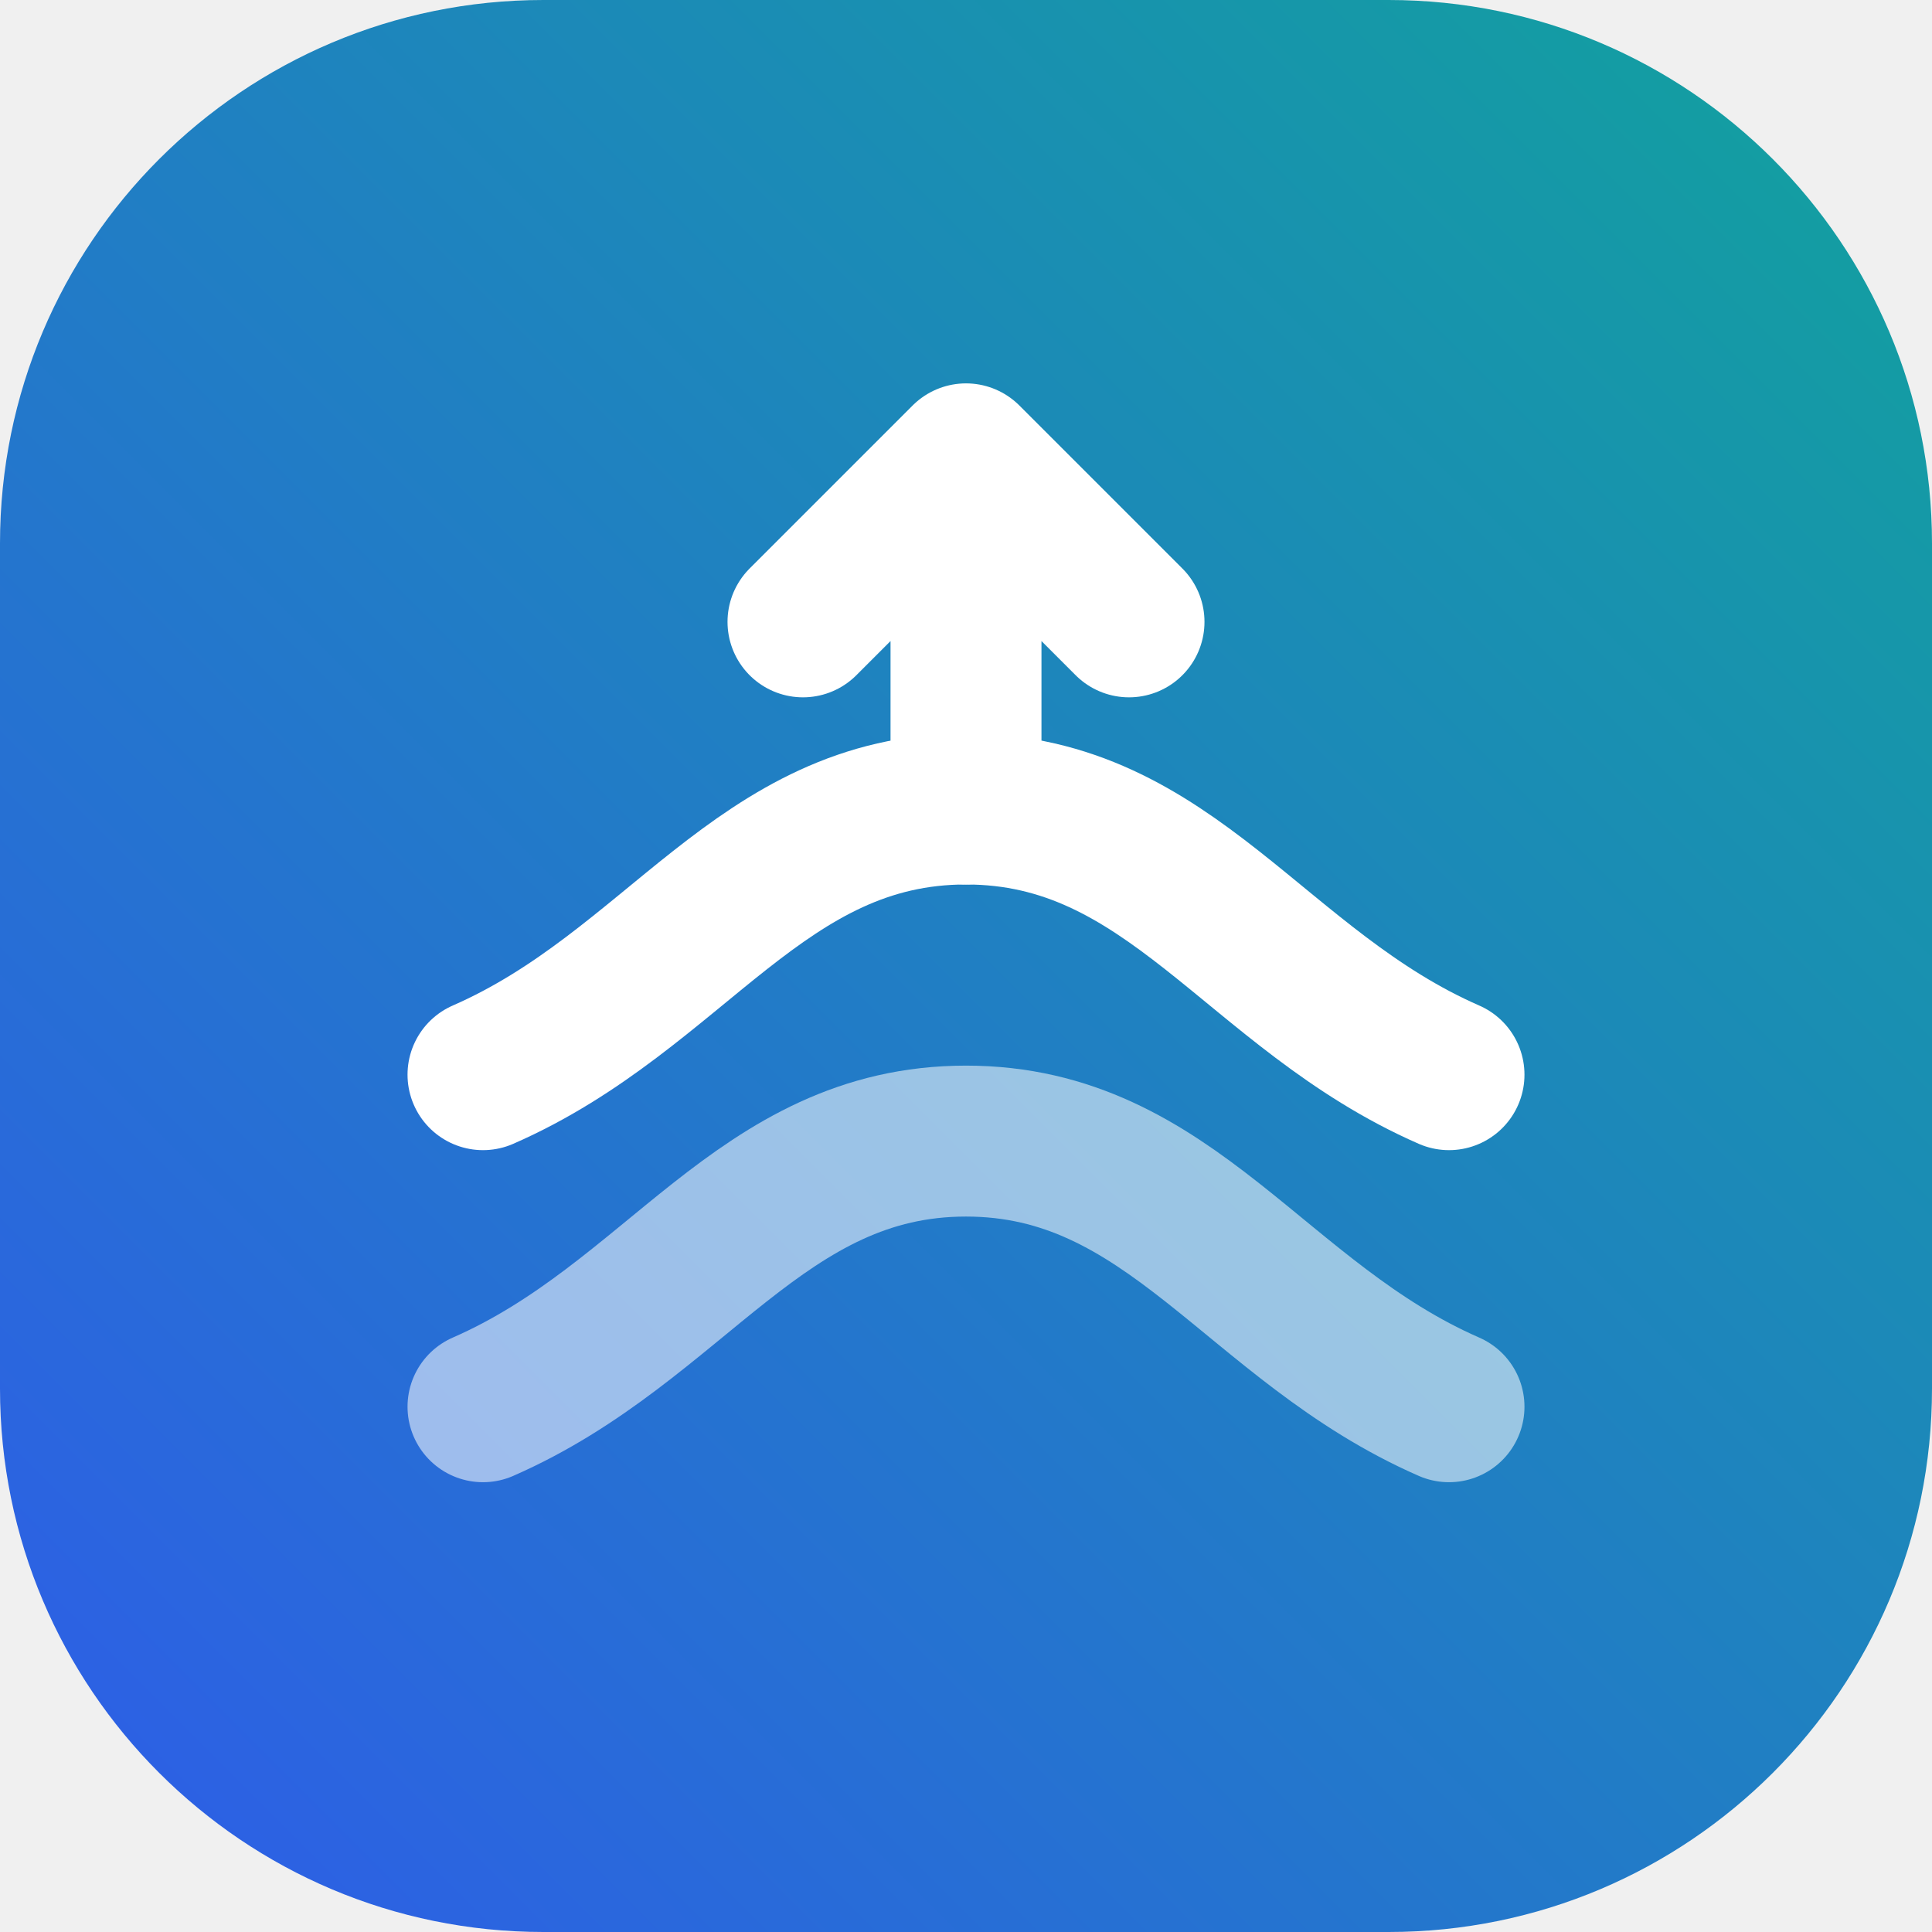
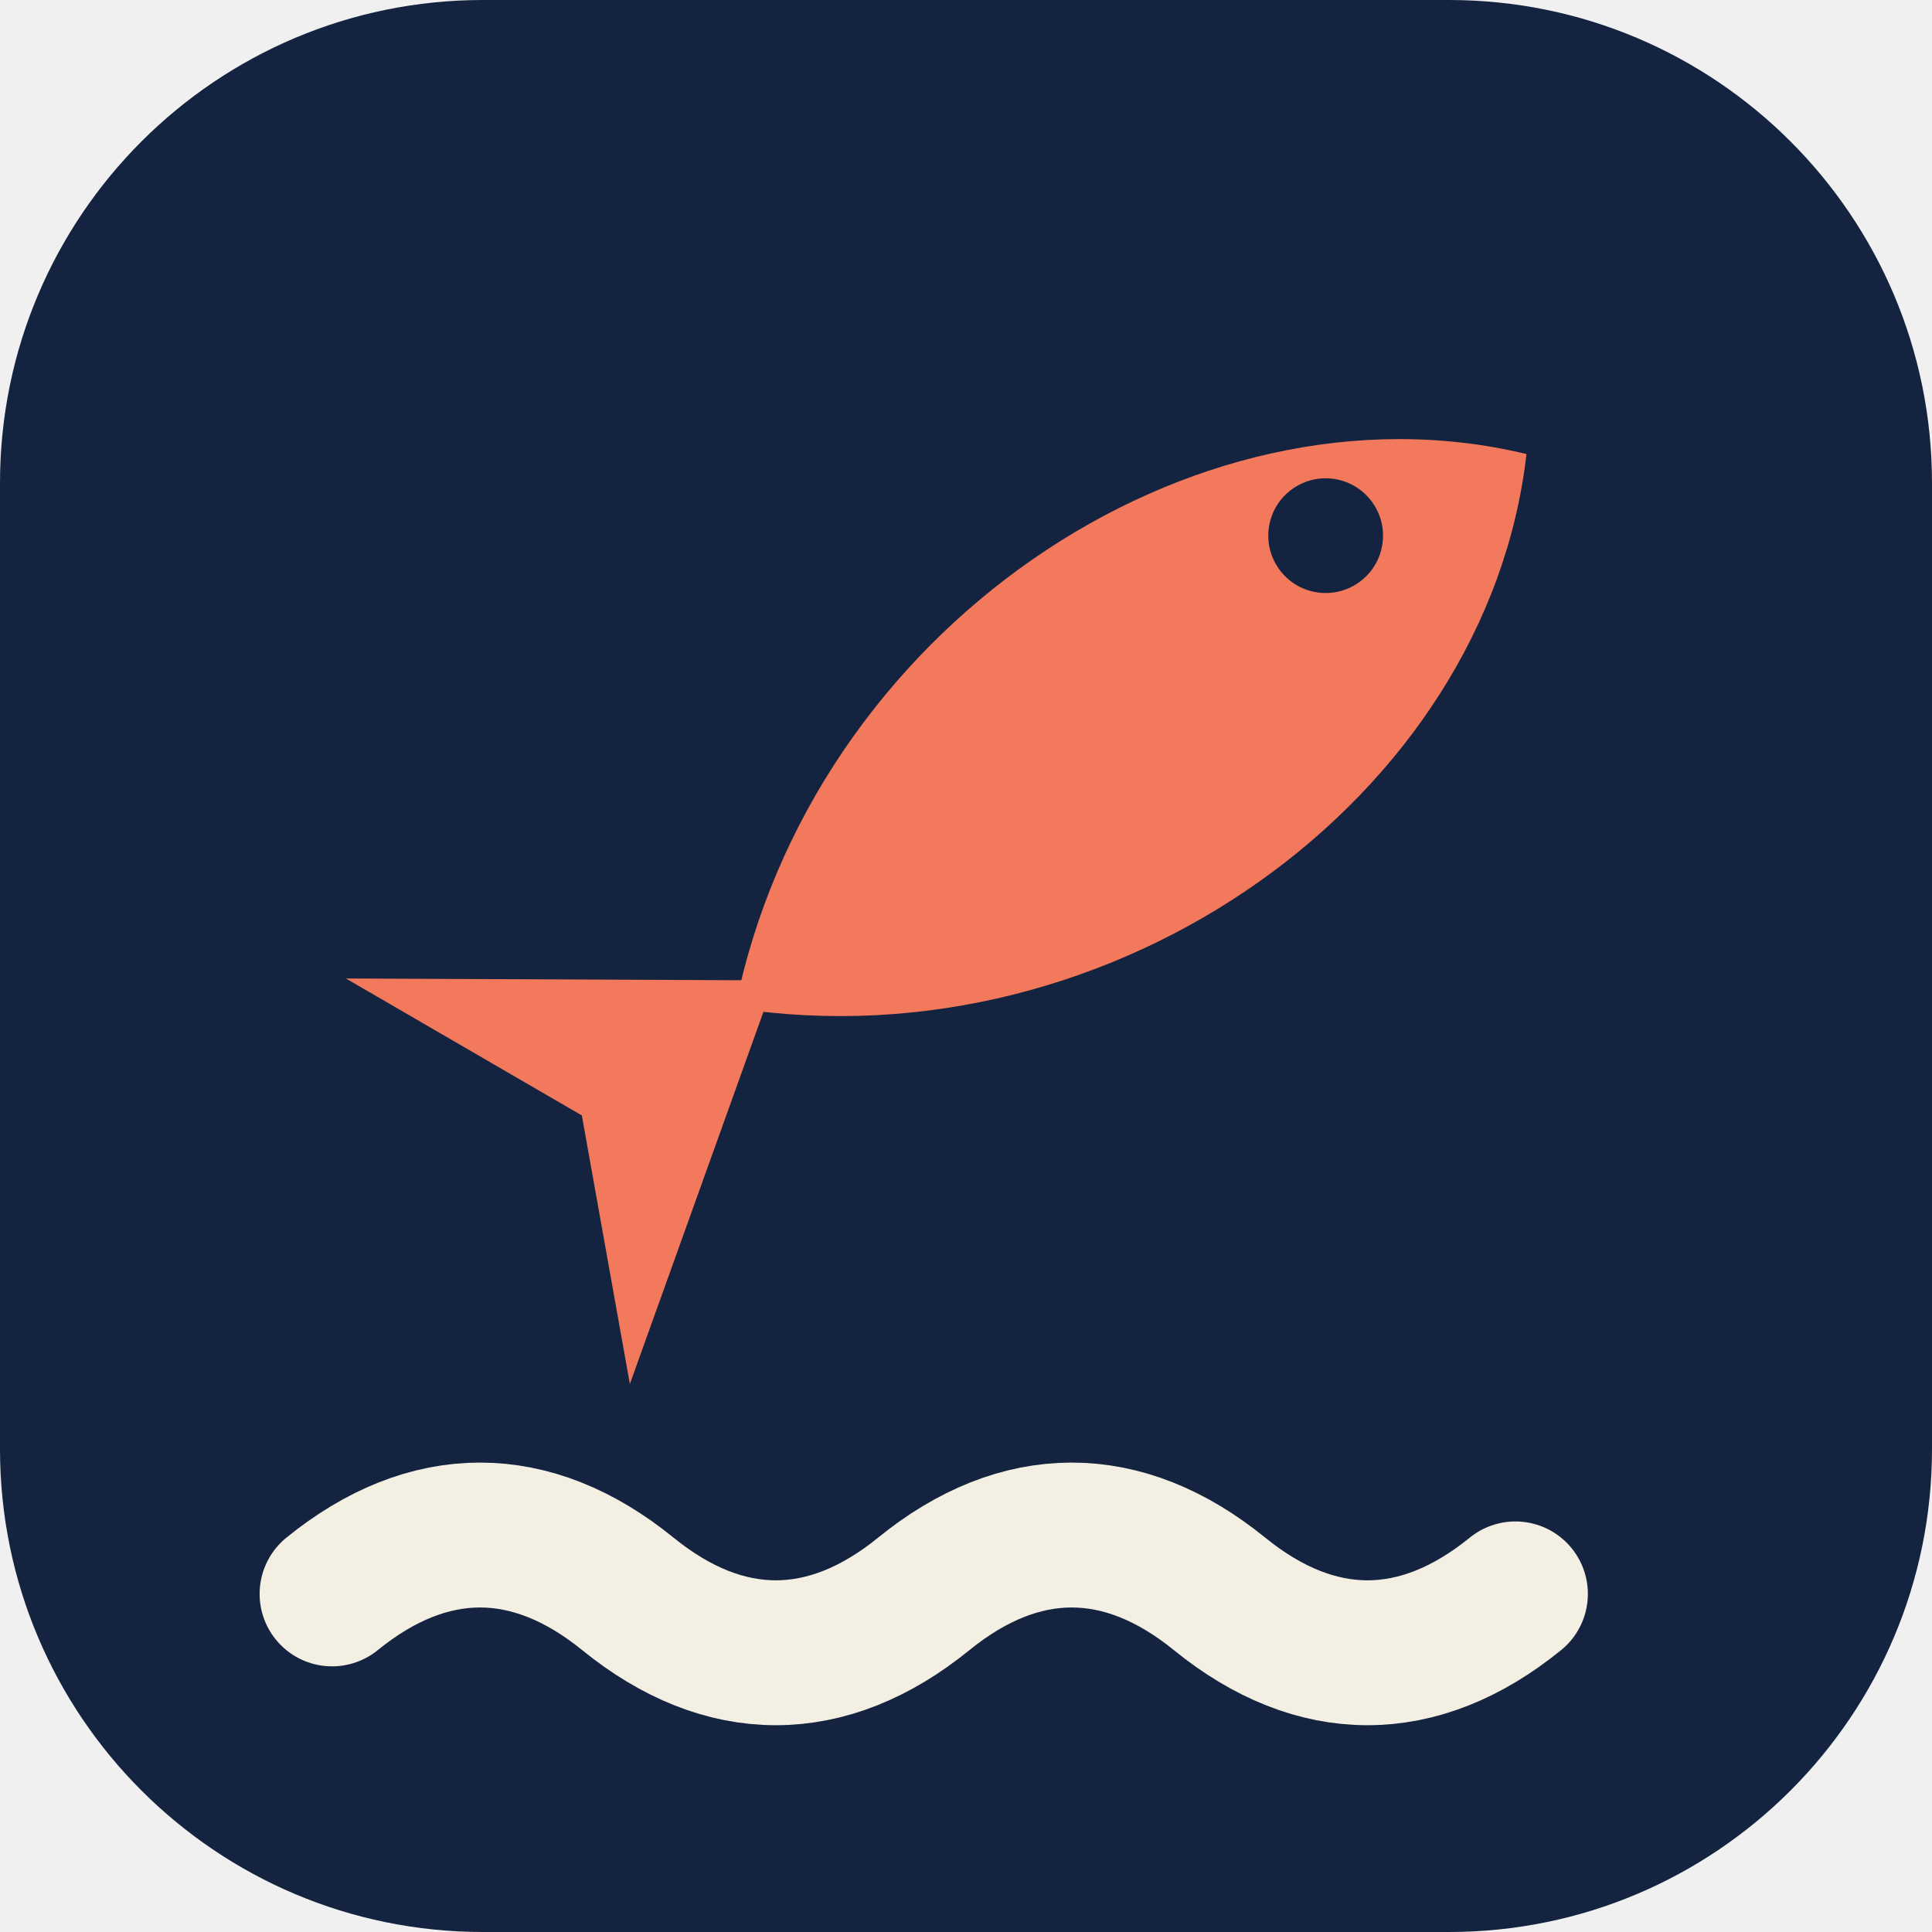
<svg xmlns="http://www.w3.org/2000/svg" viewBox="0 0 32 32">
-   <defs>
-     <linearGradient id="g" x1="0" y1="1" x2="1" y2="0">
-       <stop offset="0" stop-color="#2f5bea" />
-       <stop offset="1" stop-color="#11a39c" />
-     </linearGradient>
-   </defs>
-   <rect width="32" height="32" rx="9" fill="url(#g)" />
-   <g transform="translate(0 1.3) scale(1)">
-     <path d="M8 22c3.2-1.4 4.6-4.4 8-4.4s4.8 3 8 4.4" fill="none" stroke="#fff" stroke-width="2.5" stroke-linecap="round" stroke-linejoin="round" opacity="0.55" />
-     <path d="M8 16.5c3.2-1.4 4.6-4.4 8-4.4s4.8 3 8 4.4" fill="none" stroke="#fff" stroke-width="2.5" stroke-linecap="round" stroke-linejoin="round" />
-     <path d="M16 6.5v5.6M13.3 9l2.7-2.7L18.7 9" fill="none" stroke="#fff" stroke-width="2.5" stroke-linecap="round" stroke-linejoin="round" />
+   <rect width="32" height="32" rx="8" fill="#14233f" />
+   <g transform="translate(0 0) scale(1)">
+     <g transform="translate(.6 -2.4) rotate(-35 16 16)">
+       <path d="M26.6 16C22.8 11.7 15.2 11.6 10.6 16c4.6 4.4 12.2 4.3 16 0Z" fill="#f2795b" />
+       <path d="M11.4 16 5.6 11.9l1.9 4.1-1.9 4.1Z" fill="#f2795b" />
+       <circle cx="23.1" cy="15.2" r=".95" fill="#14233f" />
+     </g>
+     <path d="M5.5 26.4c1.6-1.3 3.3-1.3 4.9 0s3.3 1.3 4.9 0 3.3-1.3 4.9 0 3.3 1.3 4.9 0" fill="none" stroke="#f4efe3" stroke-width="2.4" stroke-linecap="round" />
  </g>
</svg>
